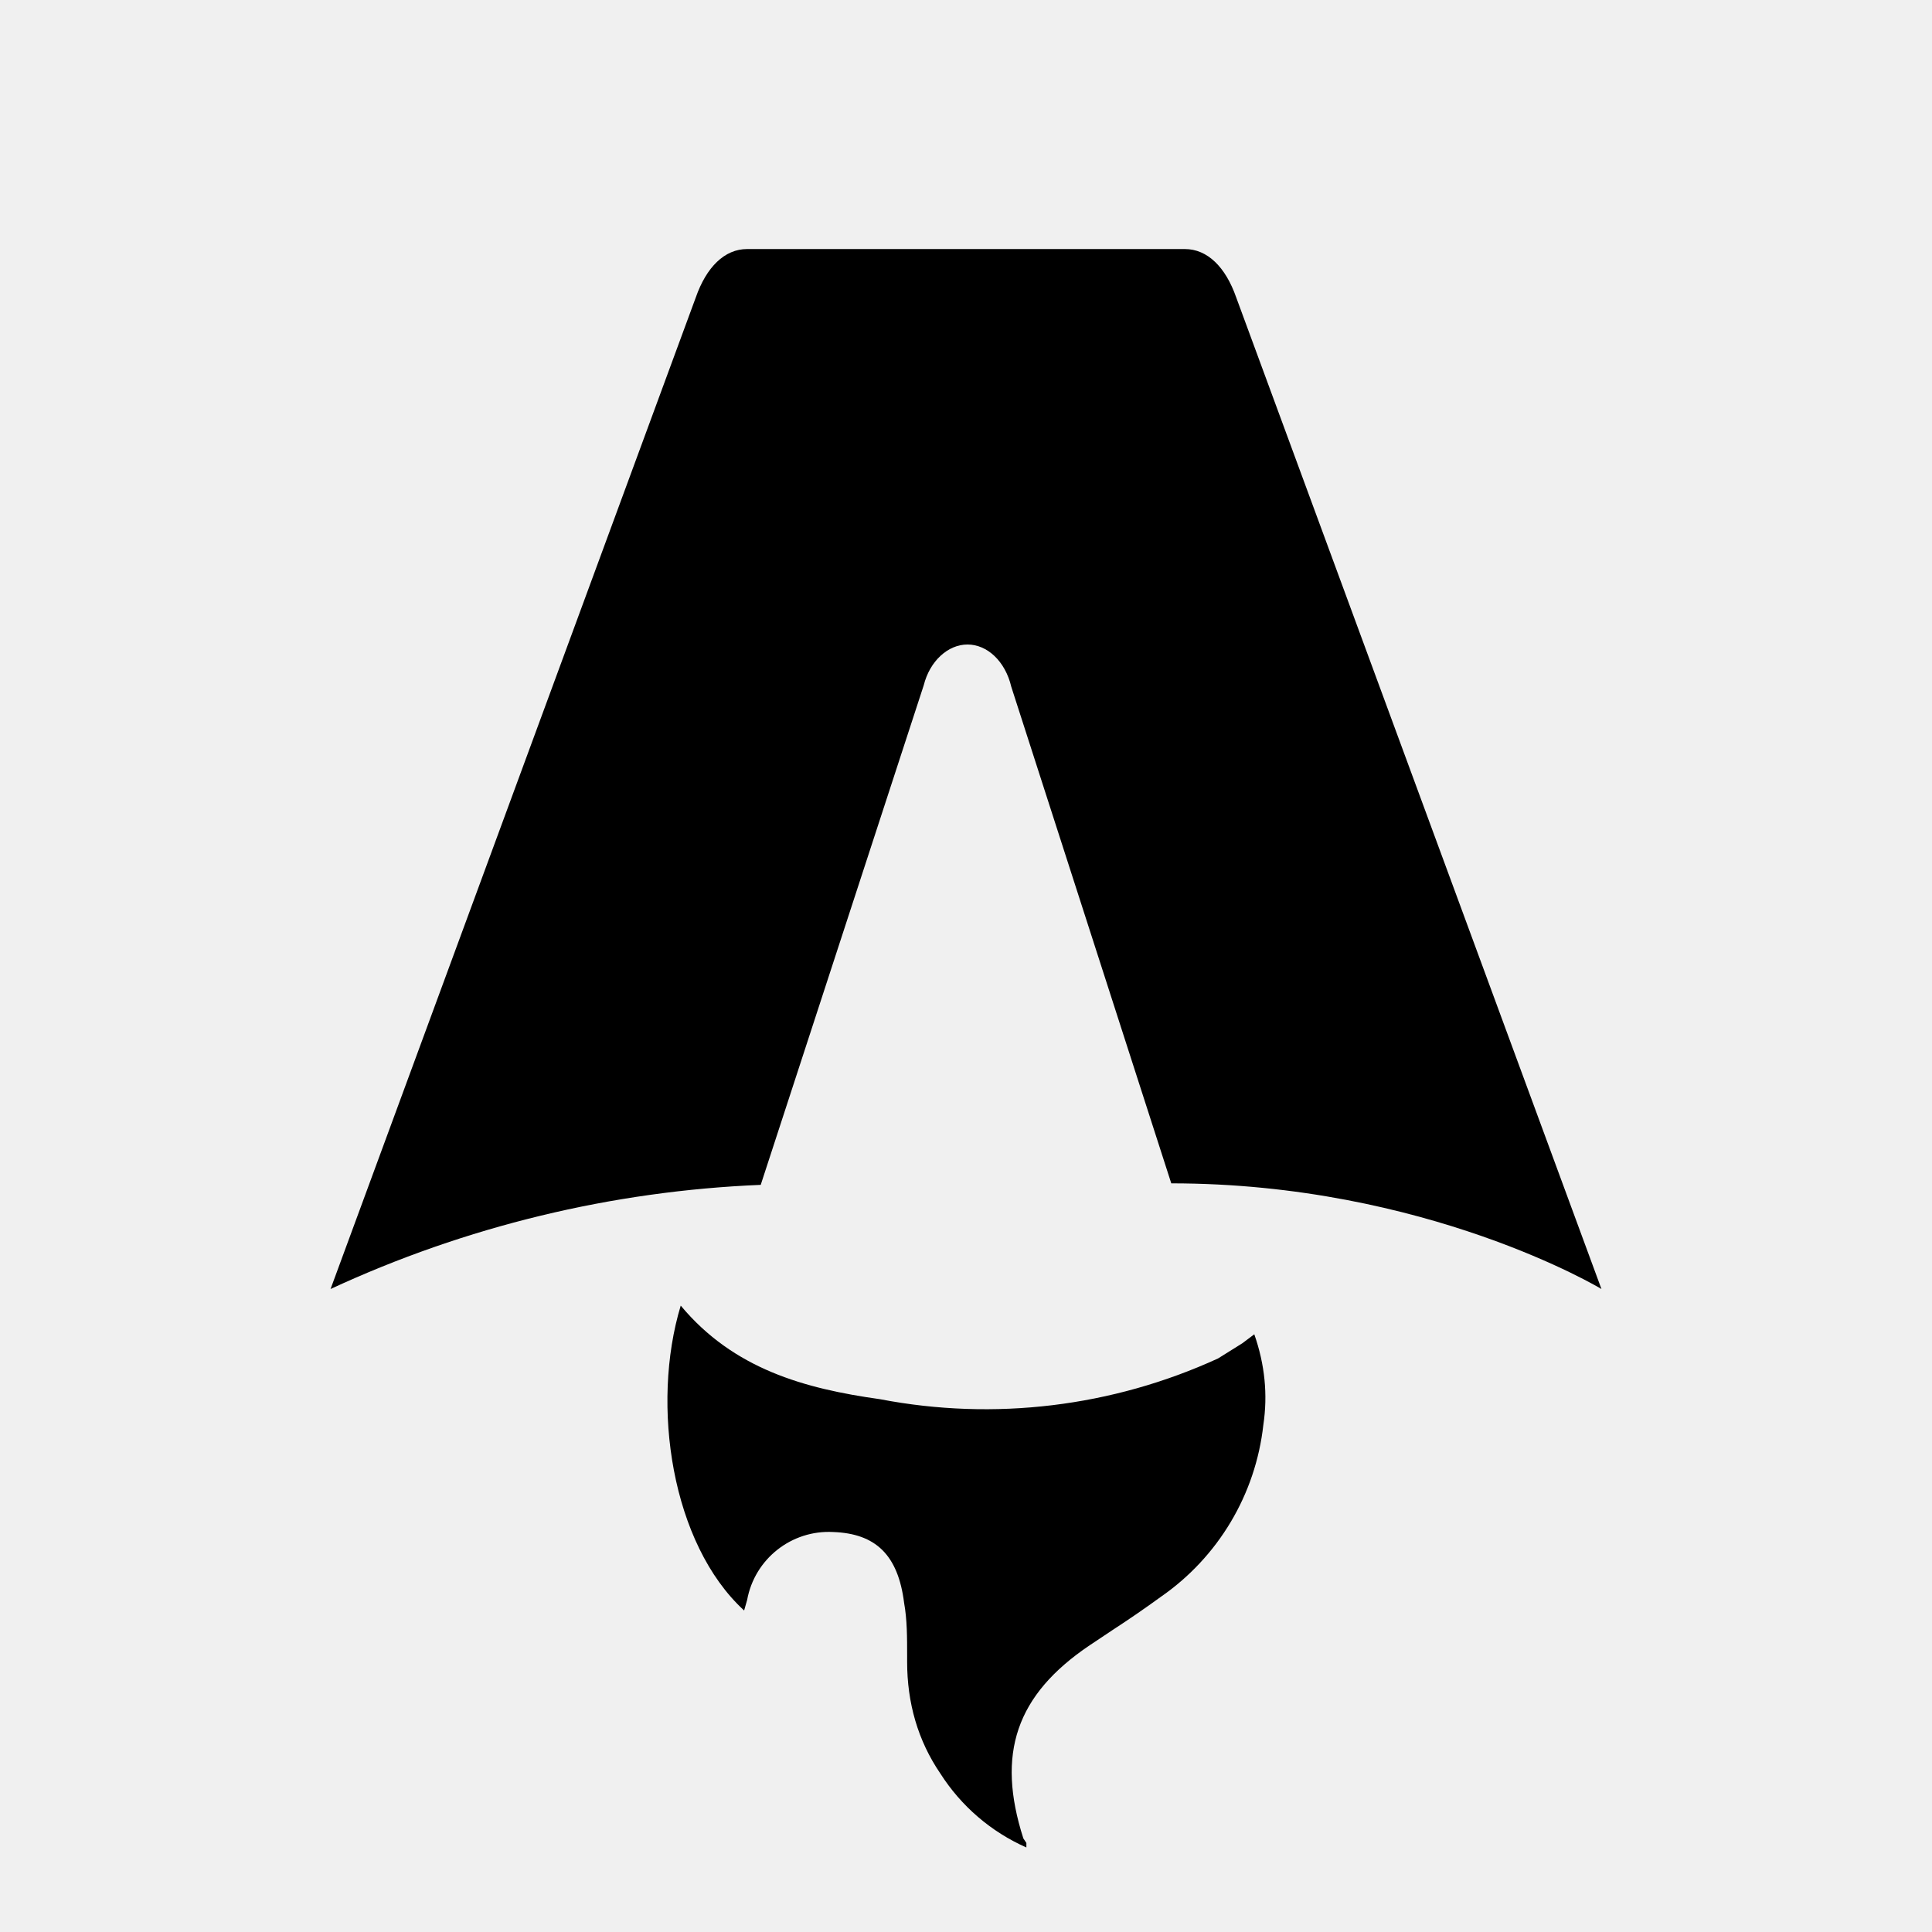
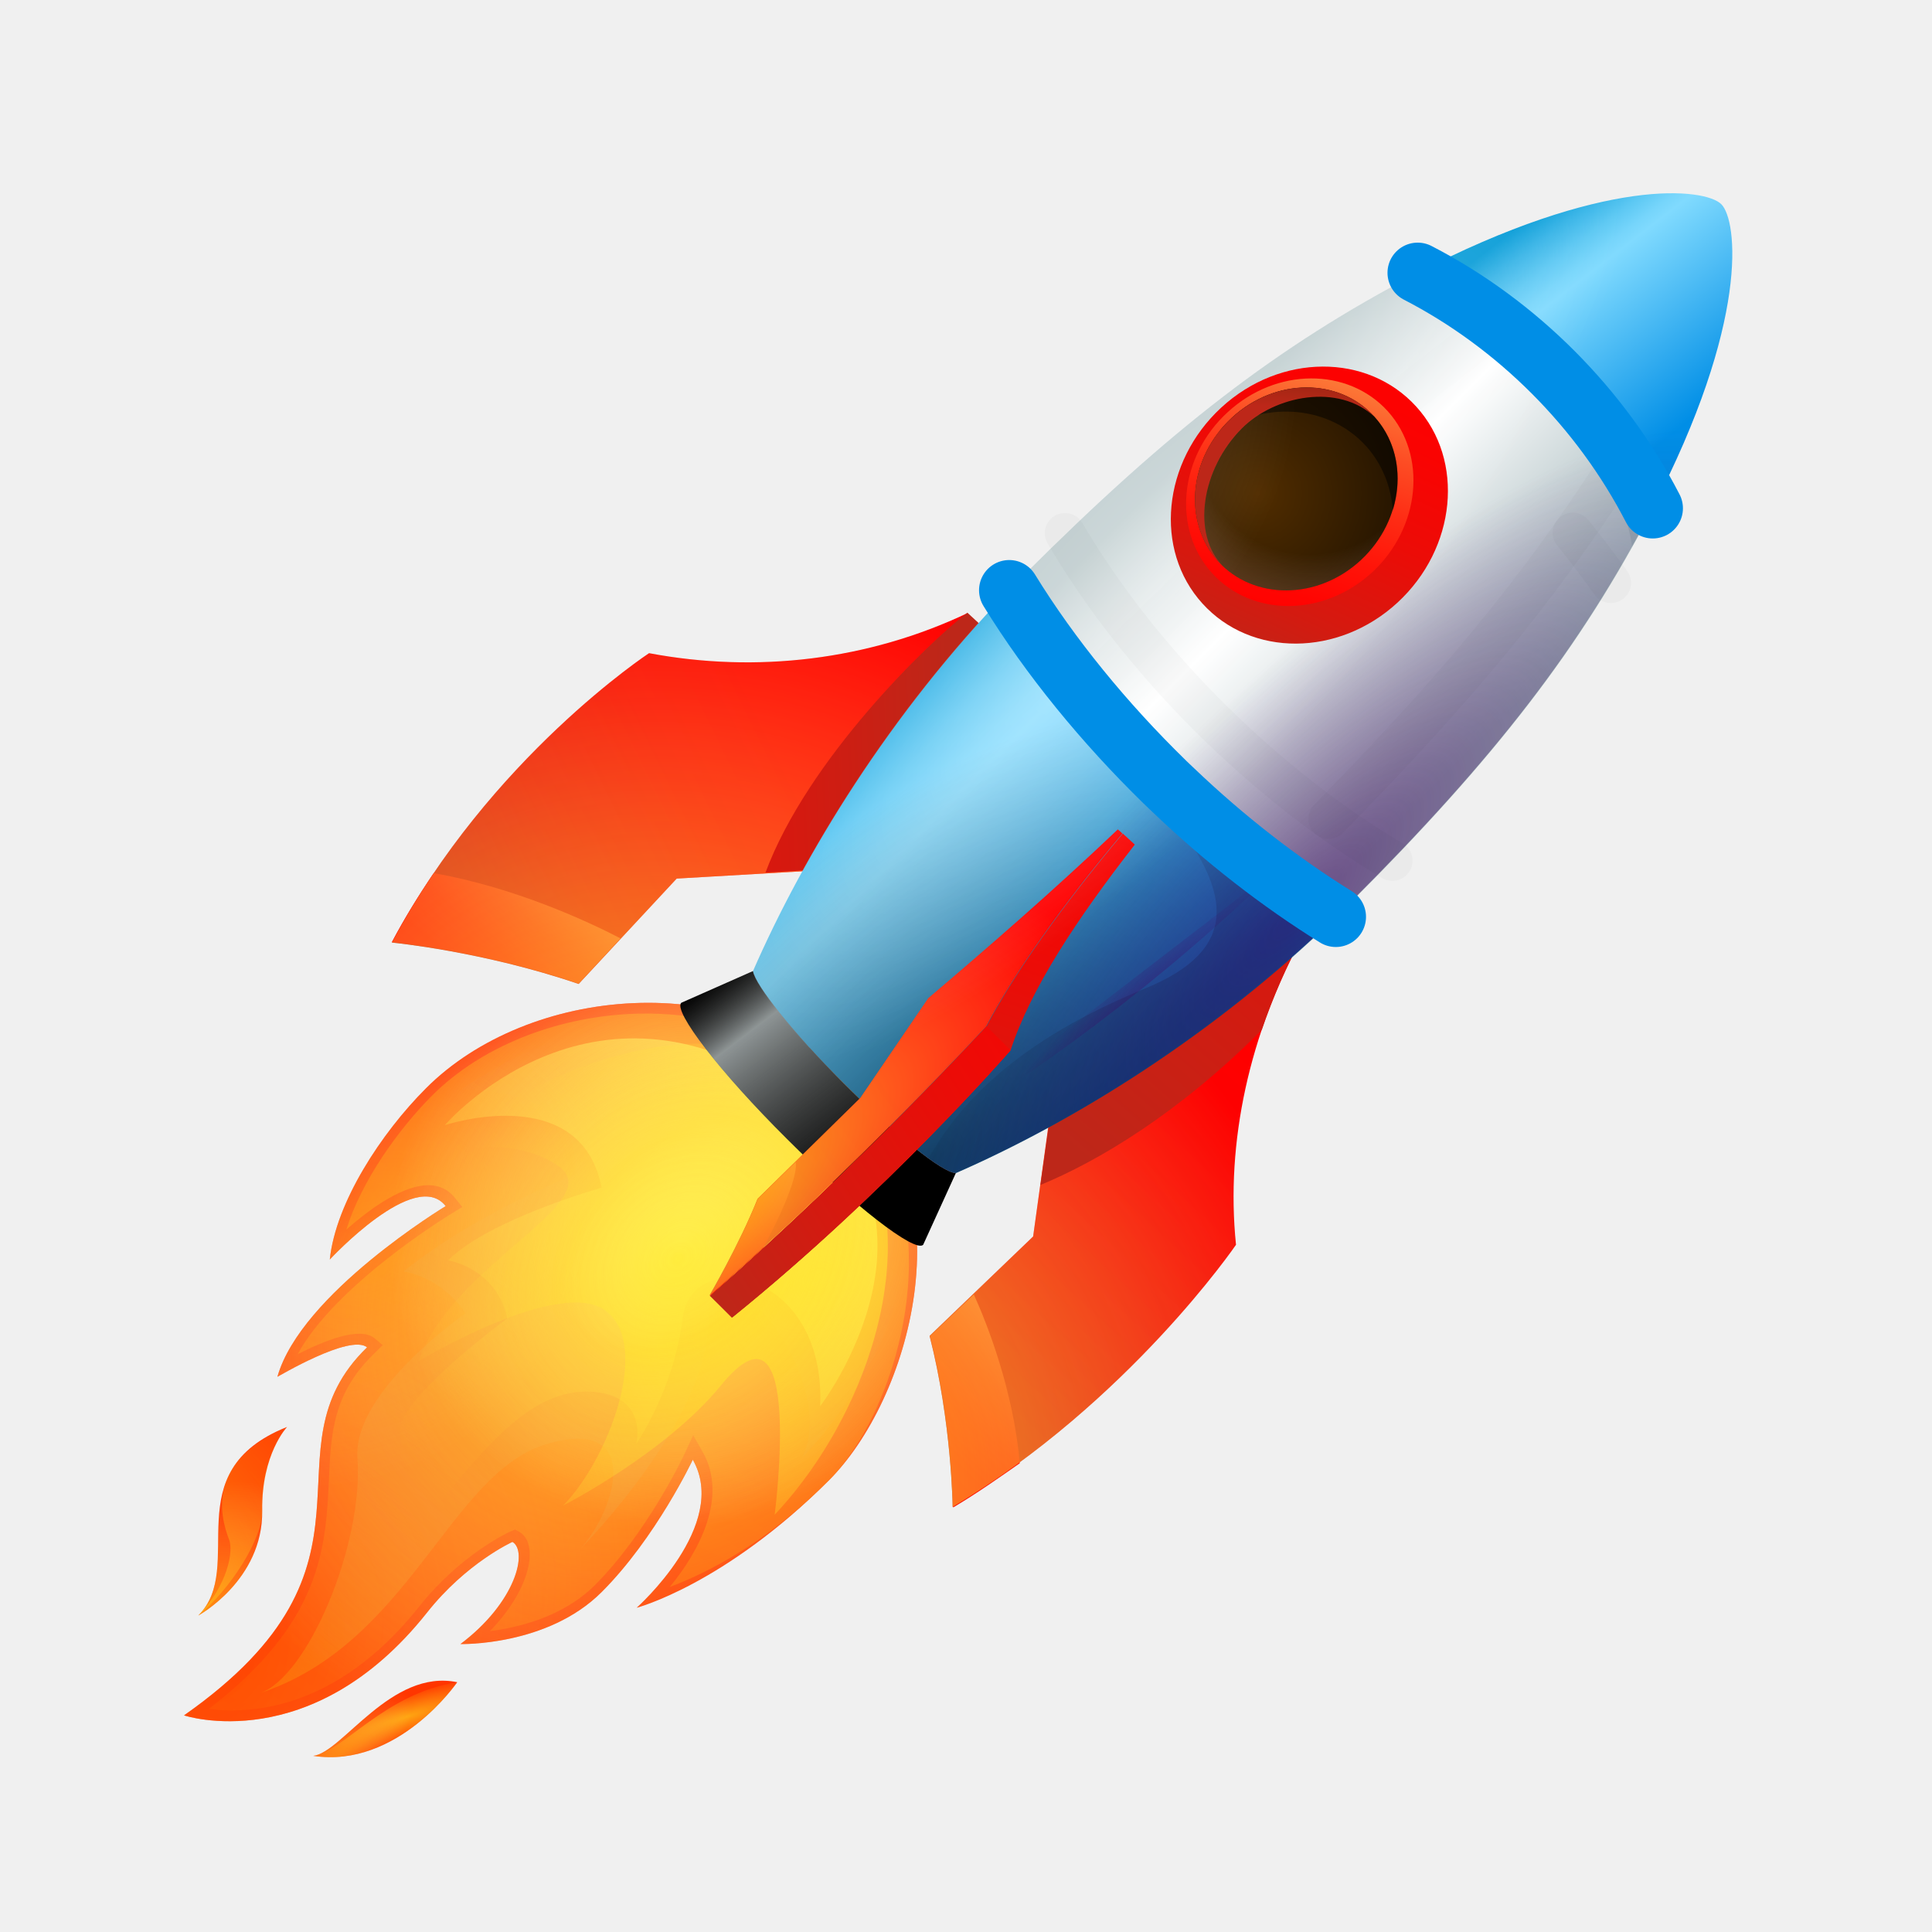
- <svg xmlns="http://www.w3.org/2000/svg" fill="none" viewBox="0 0 128 128">
-   <path d="M50.4 78.5a75.1 75.1 0 0 0-28.5 6.9l24.2-65.7c.7-2 1.9-3.2 3.4-3.2h29c1.5 0 2.7 1.2 3.4 3.2l24.2 65.7s-11.6-7-28.5-7L67 45.5c-.4-1.7-1.6-2.8-2.9-2.8-1.3 0-2.5 1.1-2.9 2.7L50.4 78.5Zm-1.1 28.2Zm-4.2-20.2c-2 6.6-.6 15.8 4.2 20.2a17.5 17.5 0 0 1 .2-.7 5.5 5.5 0 0 1 5.7-4.5c2.8.1 4.3 1.5 4.7 4.7.2 1.1.2 2.3.2 3.5v.4c0 2.7.7 5.2 2.2 7.4a13 13 0 0 0 5.7 4.9v-.3l-.2-.3c-1.8-5.6-.5-9.5 4.4-12.8l1.5-1a73 73 0 0 0 3.2-2.2 16 16 0 0 0 6.8-11.4c.3-2 .1-4-.6-6l-.8.6-1.6 1a37 37 0 0 1-22.4 2.7c-5-.7-9.7-2-13.2-6.2Z" />
-   <style>
-         path { fill: #000; }
-         @media (prefers-color-scheme: dark) {
-             path { fill: #FFF; }
-         }
-     </style>
+ <svg xmlns="http://www.w3.org/2000/svg" width="800px" height="800px" viewBox="0 0 24 24" fill="none">
+   <path d="M4.56 16.737C3.223 18.034 4.977 19.423 2.286 21.309C2.286 21.309 3.869 21.84 5.303 20.034C5.794 19.412 6.366 19.154 6.366 19.154C6.56 19.269 6.411 19.903 5.72 20.423C5.72 20.423 6.8 20.452 7.474 19.777C8.149 19.103 8.606 18.132 8.606 18.132C9.069 18.943 7.909 19.972 7.909 19.972C7.909 19.972 9 19.686 10.297 18.389C11.303 17.383 12.023 14.874 10.577 13.434C9.131 11.994 6.554 12.252 5.291 13.52C4.737 14.074 4.171 14.937 4.097 15.646C4.097 15.646 5.16 14.497 5.537 14.983C5.537 14.983 3.737 16.069 3.446 17.103C3.451 17.103 4.348 16.566 4.56 16.737Z" fill="url(#paint0_linear)" />
+   <path d="M3.566 17.726C2.166 18.286 3.069 19.463 2.463 20.069C2.463 20.069 3.269 19.629 3.257 18.766C3.246 18.063 3.566 17.726 3.566 17.726Z" fill="url(#paint1_linear)" />
+   <path d="M3.891 21.812C4.251 21.772 4.857 20.726 5.68 20.897C5.68 20.897 4.943 21.972 3.891 21.812Z" fill="url(#paint2_linear)" />
+   <path opacity="0.5" d="M8.32 19.714C8.76 19.549 9.509 19.183 10.297 18.389C11.183 17.503 11.92 14.989 10.469 13.543C9.051 12.126 6.566 12.412 5.371 13.606C4.943 14.034 4.486 14.68 4.303 15.274C4.56 15.046 4.943 14.76 5.263 14.726C5.429 14.709 5.56 14.766 5.651 14.88L5.743 14.994L5.583 15.092C5.566 15.103 4.171 15.954 3.697 16.823C4.023 16.657 4.469 16.474 4.651 16.623L4.754 16.709L4.634 16.829C4.137 17.314 4.109 17.812 4.086 18.389C4.046 19.217 4 20.149 2.594 21.229C3.074 21.292 4.166 21.263 5.2 19.966C5.714 19.314 6.309 19.04 6.331 19.029L6.4 19L6.451 19.029C6.549 19.086 6.594 19.212 6.577 19.377C6.554 19.606 6.406 19.932 6.086 20.263C6.44 20.217 6.994 20.086 7.389 19.692C8.034 19.046 8.48 18.109 8.486 18.097L8.611 17.829L8.731 18.04C9.04 18.589 8.697 19.257 8.32 19.714Z" fill="url(#paint3_linear)" />
+   <path d="M2.463 20.069C2.857 19.749 3.263 19.12 3.257 18.766C3.251 18.44 3.343 17.983 3.566 17.726C2.583 18.143 2.72 18.8 2.846 19.126C2.903 19.269 2.829 19.692 2.463 20.069Z" fill="url(#paint4_radial)" />
+   <path d="M3.223 21.035C5.086 20.423 5.583 18.309 6.777 17.943C7.977 17.578 7.674 18.72 7.211 19.24C7.211 19.24 8.794 17.652 8.8 16.412C8.811 15.172 10.474 17.109 9.96 18.115C9.96 18.115 12.503 15.572 10.469 13.543C8.434 11.515 5.731 13.537 5.731 13.537C5.731 13.537 7.274 13.475 7.137 14.595C7.137 14.595 5.949 15.046 5.011 15.795C5.011 15.795 5.469 15.846 5.783 16.315C5.783 16.315 4.383 17.28 4.44 18.109C4.52 19.177 3.823 20.84 3.223 21.035Z" fill="url(#paint5_linear)" />
+   <path d="M4.526 19.429C5.394 19.212 6.16 17.177 7.383 17.291C8.057 17.354 7.903 17.937 7.903 17.937C7.903 17.937 8.371 17.269 8.48 16.372C8.588 15.474 10.263 15.777 10.188 17.469C10.188 17.469 12.028 15.074 9.794 13.549C7.331 11.869 5.526 13.977 5.526 13.977C5.526 13.977 7.211 13.417 7.474 14.754C7.474 14.754 6.08 15.143 5.566 15.657C5.566 15.657 6.16 15.743 6.303 16.377C6.303 16.377 4.931 17.383 4.971 17.783C5.068 18.737 4.526 19.429 4.526 19.429Z" fill="url(#paint6_linear)" />
+   <path opacity="0.5" d="M4.56 16.737C3.223 18.034 4.977 19.423 2.286 21.309C2.286 21.309 3.869 21.84 5.303 20.034C5.794 19.412 6.366 19.154 6.366 19.154C6.56 19.269 6.411 19.903 5.72 20.423C5.72 20.423 6.8 20.452 7.474 19.777C8.149 19.103 8.606 18.132 8.606 18.132C9.069 18.943 7.909 19.972 7.909 19.972C7.909 19.972 9 19.686 10.297 18.389C11.303 17.383 12.023 14.874 10.577 13.434C9.131 11.994 6.554 12.252 5.291 13.52C4.737 14.074 4.171 14.937 4.097 15.646C4.097 15.646 5.16 14.497 5.537 14.983C5.537 14.983 3.737 16.069 3.446 17.103C3.451 17.103 4.348 16.566 4.56 16.737Z" fill="url(#paint7_radial)" />
+   <path opacity="0.5" d="M4.56 16.737C3.223 18.034 4.977 19.423 2.286 21.309C2.286 21.309 3.869 21.84 5.303 20.034C5.794 19.412 6.366 19.154 6.366 19.154C6.56 19.269 6.411 19.903 5.72 20.423C5.72 20.423 6.8 20.452 7.474 19.777C8.149 19.103 8.606 18.132 8.606 18.132C9.069 18.943 7.909 19.972 7.909 19.972C7.909 19.972 9 19.686 10.297 18.389C11.303 17.383 12.023 14.874 10.577 13.434C9.131 11.994 6.554 12.252 5.291 13.52C4.737 14.074 4.171 14.937 4.097 15.646C4.097 15.646 5.16 14.497 5.537 14.983C5.537 14.983 3.737 16.069 3.446 17.103C3.451 17.103 4.348 16.566 4.56 16.737Z" fill="url(#paint8_radial)" />
+   <path d="M9.623 18.817C10.926 17.429 11.663 14.949 10.303 13.589C8.943 12.229 6.44 13.372 5.331 14.395C5.331 14.395 6.217 14.023 6.914 14.469C7.611 14.915 5.617 15.686 5.2 16.909C5.2 16.909 6.977 15.84 7.537 16.292C8.097 16.743 7.531 18.166 6.994 18.703C6.994 18.703 8.269 18.052 8.954 17.212C10 15.926 9.623 18.817 9.623 18.817Z" fill="url(#paint9_radial)" />
+   <path opacity="0.5" d="M4.56 16.737C3.223 18.034 4.977 19.423 2.286 21.309C2.286 21.309 3.869 21.84 5.303 20.034C5.794 19.412 6.366 19.154 6.366 19.154C6.56 19.269 6.411 19.903 5.72 20.423C5.72 20.423 6.8 20.452 7.474 19.777C8.149 19.103 8.606 18.132 8.606 18.132C9.069 18.943 7.909 19.972 7.909 19.972C7.909 19.972 9 19.686 10.297 18.389C11.303 17.383 12.023 14.874 10.577 13.434C9.131 11.994 6.554 12.252 5.291 13.52C4.737 14.074 4.171 14.937 4.097 15.646C4.097 15.646 5.16 14.497 5.537 14.983C5.537 14.983 3.737 16.069 3.446 17.103C3.451 17.103 4.348 16.566 4.56 16.737Z" fill="url(#paint10_radial)" />
+   <path opacity="0.5" d="M3.566 17.726C2.166 18.286 3.069 19.463 2.463 20.069C2.463 20.069 3.269 19.629 3.257 18.766C3.246 18.063 3.566 17.726 3.566 17.726Z" fill="url(#paint11_radial)" />
+   <path d="M3.891 21.811C4.251 21.771 4.777 21.034 5.68 20.897C5.68 20.897 4.943 21.971 3.891 21.811Z" fill="url(#paint12_radial)" />
+   <path opacity="0.5" d="M3.891 21.812C4.251 21.772 4.857 20.726 5.68 20.897C5.68 20.897 4.943 21.972 3.891 21.812Z" fill="url(#paint13_radial)" />
+   <path opacity="0.5" d="M4.56 16.737C3.223 18.034 4.977 19.423 2.286 21.309C2.286 21.309 3.869 21.84 5.303 20.034C5.794 19.412 6.366 19.154 6.366 19.154C6.56 19.269 6.411 19.903 5.72 20.423C5.72 20.423 6.8 20.452 7.474 19.777C8.149 19.103 8.606 18.132 8.606 18.132C9.069 18.943 7.909 19.972 7.909 19.972C7.909 19.972 9 19.686 10.297 18.389C11.303 17.383 12.023 14.874 10.577 13.434C9.131 11.994 6.554 12.252 5.291 13.52C4.737 14.074 4.171 14.937 4.097 15.646C4.097 15.646 5.16 14.497 5.537 14.983C5.537 14.983 3.737 16.069 3.446 17.103C3.451 17.103 4.348 16.566 4.56 16.737Z" fill="url(#paint14_radial)" />
+   <path opacity="0.25" d="M4.56 16.737C3.223 18.034 4.977 19.423 2.286 21.309C2.286 21.309 3.869 21.84 5.303 20.034C5.794 19.412 6.366 19.154 6.366 19.154C6.56 19.269 6.411 19.903 5.72 20.423C5.72 20.423 6.8 20.452 7.474 19.777C8.149 19.103 8.606 18.132 8.606 18.132C9.069 18.943 7.909 19.972 7.909 19.972C7.909 19.972 9 19.686 10.297 18.389C11.303 17.383 12.023 14.874 10.577 13.434C9.131 11.994 6.554 12.252 5.291 13.52C4.737 14.074 4.171 14.937 4.097 15.646C4.097 15.646 5.16 14.497 5.537 14.983C5.537 14.983 3.737 16.069 3.446 17.103C3.451 17.103 4.348 16.566 4.56 16.737Z" fill="url(#paint15_radial)" />
+   <path opacity="0.75" d="M4.56 16.737C3.223 18.034 4.977 19.423 2.286 21.309C2.286 21.309 3.869 21.84 5.303 20.034C5.794 19.412 6.366 19.154 6.366 19.154C6.56 19.269 6.411 19.903 5.72 20.423C5.72 20.423 6.8 20.452 7.474 19.777C8.149 19.103 8.606 18.132 8.606 18.132C9.069 18.943 7.909 19.972 7.909 19.972C7.909 19.972 9 19.686 10.297 18.389C11.303 17.383 12.023 14.874 10.577 13.434C9.131 11.994 6.554 12.252 5.291 13.52C4.737 14.074 4.171 14.937 4.097 15.646C4.097 15.646 5.16 14.497 5.537 14.983C5.537 14.983 3.737 16.069 3.446 17.103C3.451 17.103 4.348 16.566 4.56 16.737Z" fill="url(#paint16_radial)" />
+   <path d="M15.354 15.463C15.223 14.189 15.52 12.835 16.194 11.612L16.405 11.223L13.108 13.377L12.834 15.36L11.548 16.595C11.823 17.669 11.834 18.72 11.834 18.72C14.023 17.412 15.354 15.463 15.354 15.463Z" fill="url(#paint17_linear)" />
+   <path d="M11.84 18.726C11.84 18.726 11.834 17.663 11.554 16.6L12.097 16.08C12.263 16.446 12.588 17.269 12.668 18.177C12.406 18.36 12.131 18.554 11.84 18.726Z" fill="url(#paint18_linear)" />
+   <path opacity="0.75" d="M15.354 15.463C15.223 14.189 15.52 12.835 16.194 11.612L16.405 11.223L13.108 13.377L12.834 15.36L11.548 16.595C11.823 17.669 11.834 18.72 11.834 18.72C14.023 17.412 15.354 15.463 15.354 15.463Z" fill="url(#paint19_radial)" />
+   <path d="M15.674 12.794C15.811 12.394 15.983 11.994 16.194 11.611L16.314 11.394C16.285 11.377 16.257 11.36 16.228 11.343L13.114 13.383L12.925 14.72C13.634 14.428 14.64 13.834 15.674 12.794Z" fill="url(#paint20_linear)" />
+   <path d="M12.097 7.829C12.063 7.749 12.046 7.691 12.017 7.617C10.788 8.2 9.4 8.366 8.063 8.114C8.063 8.114 6.086 9.411 4.868 11.709C4.868 11.709 6 11.817 7.188 12.223L8.406 10.914L10.371 10.8C10.811 9.811 11.343 8.754 12.097 7.829Z" fill="url(#paint21_linear)" />
+   <path d="M4.868 11.703C4.868 11.703 6 11.811 7.188 12.217L7.708 11.657C7.291 11.44 6.388 11.023 5.388 10.846C5.206 11.114 5.028 11.4 4.868 11.703Z" fill="url(#paint22_linear)" />
+   <path opacity="0.75" d="M12.097 7.829C12.063 7.749 12.046 7.691 12.017 7.617C10.788 8.2 9.4 8.366 8.063 8.114C8.063 8.114 6.086 9.411 4.868 11.709C4.868 11.709 6 11.817 7.188 12.223L8.406 10.914L10.371 10.8C10.811 9.811 11.343 8.754 12.097 7.829Z" fill="url(#paint23_radial)" />
+   <path d="M12.017 7.611C11.537 7.977 10.034 9.428 9.509 10.84L10.366 10.789C10.806 9.811 11.474 8.731 12.229 7.806L12.017 7.611Z" fill="url(#paint24_linear)" />
+   <path d="M12.537 7.332C13.046 8.16 13.72 8.983 14.469 9.715C14.503 9.749 14.543 9.783 14.577 9.818C15.211 10.423 15.897 10.96 16.594 11.389C16.657 11.326 16.72 11.269 16.783 11.206C18.583 9.406 19.628 8.052 20.526 6.332C19.886 5.092 18.834 4.04 17.594 3.4C15.874 4.298 14.526 5.338 12.72 7.143C12.657 7.206 12.594 7.269 12.537 7.332Z" fill="url(#paint25_linear)" />
+   <path d="M20.52 6.332C21.737 3.994 21.583 2.737 21.383 2.537C21.183 2.337 19.931 2.183 17.588 3.4C18.828 4.04 19.88 5.092 20.52 6.332Z" fill="url(#paint26_linear)" />
+   <path d="M10.474 13.451C11.12 14.097 11.714 14.572 11.874 14.572C13.326 13.937 15.057 12.874 16.594 11.389C15.903 10.96 15.211 10.423 14.577 9.817C14.543 9.783 14.503 9.749 14.469 9.714C13.72 8.983 13.046 8.16 12.537 7.332C11.051 8.869 9.989 10.611 9.354 12.063C9.377 12.24 9.84 12.823 10.474 13.451Z" fill="url(#paint27_linear)" />
+   <path opacity="0.75" d="M10.474 13.451C11.12 14.097 11.714 14.572 11.874 14.572C13.326 13.937 15.057 12.874 16.594 11.389C15.903 10.96 15.211 10.423 14.577 9.817C14.543 9.783 14.503 9.749 14.469 9.714C13.72 8.983 13.046 8.16 12.537 7.332C11.051 8.869 9.989 10.611 9.354 12.063C9.377 12.24 9.84 12.823 10.474 13.451Z" fill="url(#paint28_radial)" />
+   <path opacity="0.5" d="M14.577 9.817C14.543 9.783 14.503 9.749 14.469 9.714C13.72 8.983 13.046 8.16 12.537 7.332C12.497 7.372 12.463 7.412 12.428 7.452C13.469 9.417 16.646 11.291 14.223 12.28C12.634 12.931 11.92 13.703 11.537 14.389C11.697 14.509 11.823 14.572 11.88 14.572C13.331 13.937 15.063 12.874 16.6 11.389C15.897 10.96 15.211 10.423 14.577 9.817Z" fill="url(#paint29_radial)" />
+   <path d="M10.474 13.452C9.846 12.823 9.383 12.24 9.354 12.063L8.463 12.457C8.36 12.56 8.943 13.32 9.777 14.149C10.605 14.977 11.366 15.566 11.468 15.463L11.874 14.572C11.714 14.572 11.12 14.097 10.474 13.452Z" fill="url(#paint30_linear)" />
+   <path d="M10.474 13.452C9.846 12.823 9.383 12.24 9.354 12.063L8.463 12.457C8.36 12.56 8.943 13.32 9.777 14.149C10.605 14.977 11.366 15.566 11.468 15.463L11.874 14.572C11.714 14.572 11.12 14.097 10.474 13.452Z" fill="url(#paint31_linear)" />
+   <path d="M20.274 6.789C20.286 6.772 20.514 6.349 20.52 6.332C19.88 5.092 18.828 4.04 17.588 3.4C17.571 3.412 17.554 3.418 17.537 3.429C18.754 4.12 20.131 5.675 20.274 6.789Z" fill="url(#paint32_linear)" />
+   <path opacity="0.75" d="M21.383 2.537C21.183 2.337 19.931 2.183 17.589 3.4C15.869 4.297 14.52 5.337 12.714 7.143C12.652 7.206 12.594 7.269 12.531 7.332C11.046 8.869 9.983 10.612 9.349 12.063C9.377 12.24 9.84 12.823 10.469 13.452C11.114 14.097 11.709 14.572 11.869 14.572C13.32 13.937 15.052 12.874 16.589 11.389C16.651 11.326 16.714 11.269 16.777 11.206C18.577 9.406 19.623 8.052 20.52 6.332C21.743 3.994 21.589 2.737 21.383 2.537Z" fill="url(#paint33_radial)" />
+   <path d="M9.091 16.366C11.011 14.818 12.514 13.092 12.554 13.046L12.257 12.749C12.257 12.749 10.691 14.458 8.823 16.098L9.091 16.366Z" fill="url(#paint34_linear)" />
+   <path d="M12.251 12.749C12.6 12.086 13.188 11.252 13.943 10.355C13.926 10.338 13.908 10.32 13.886 10.303C13.068 11.08 12.257 11.783 11.531 12.4L10.686 13.64L9.411 14.892C9.188 15.452 8.811 16.098 8.811 16.098C10.686 14.457 12.251 12.749 12.251 12.749Z" fill="url(#paint35_linear)" />
+   <path d="M9.48 15.503C9.48 15.503 9.925 14.697 9.885 14.435L9.417 14.897C9.194 15.457 8.817 16.103 8.817 16.103C9.045 15.897 9.263 15.697 9.48 15.503Z" fill="url(#paint36_linear)" />
+   <path d="M12.554 13.046C12.806 12.281 13.371 11.424 14.097 10.492C14.046 10.446 14 10.401 13.948 10.355C13.194 11.252 12.606 12.086 12.257 12.749C12.257 12.749 10.691 14.458 8.823 16.098L9.097 16.366C11.034 14.801 12.554 13.046 12.554 13.046Z" fill="url(#paint37_linear)" />
+   <path d="M9.091 16.366C11.011 14.818 12.514 13.092 12.554 13.046L12.257 12.749C12.257 12.749 10.691 14.458 8.823 16.098L9.091 16.366Z" fill="url(#paint38_linear)" />
+   <path opacity="0.75" d="M12.251 12.749C12.6 12.086 13.188 11.252 13.943 10.355C13.926 10.338 13.908 10.32 13.886 10.303C13.068 11.08 12.257 11.783 11.531 12.4L10.686 13.64L9.411 14.892C9.188 15.452 8.811 16.098 8.811 16.098C10.686 14.457 12.251 12.749 12.251 12.749Z" fill="url(#paint39_radial)" />
+   <path opacity="0.75" d="M21.383 2.537C21.183 2.337 19.931 2.183 17.589 3.4C15.869 4.297 14.52 5.337 12.714 7.143C12.652 7.206 12.594 7.269 12.531 7.332C11.046 8.869 9.983 10.612 9.349 12.063C9.377 12.24 9.84 12.823 10.469 13.452C11.114 14.097 11.709 14.572 11.869 14.572C13.32 13.937 15.052 12.874 16.589 11.389C16.651 11.326 16.714 11.269 16.777 11.206C18.577 9.406 19.623 8.052 20.52 6.332C21.743 3.994 21.589 2.737 21.383 2.537Z" fill="url(#paint40_radial)" />
+   <g opacity="0.16">
+     <path opacity="0.16" d="M17.297 10.692C16.543 10.246 15.76 9.64 15.017 8.903C14.28 8.166 13.674 7.383 13.229 6.623" stroke="#000000" stroke-width="0.5" stroke-miterlimit="10" stroke-linecap="round" stroke-linejoin="round" />
+     <path opacity="0.16" d="M19.537 6.618C19.709 6.829 19.863 7.035 20.011 7.241" stroke="#000000" stroke-width="0.5" stroke-miterlimit="10" stroke-linecap="round" stroke-linejoin="round" />
+     <g opacity="0.16">
+       <path opacity="0.16" d="M18.611 4.035C18.537 4.086 18.463 4.143 18.388 4.2C16.891 5.32 15.623 6.446 13.823 8.246C13.76 8.309 13.697 8.372 13.64 8.435C13.583 8.498 13.52 8.555 13.463 8.618" stroke="#000000" stroke-width="0.5" stroke-miterlimit="10" stroke-linecap="round" stroke-linejoin="round" />
+     </g>
+     <path opacity="0.16" d="M16.503 10.172C18.085 8.56 19.097 7.338 20.051 5.863C20.091 5.806 20.125 5.749 20.16 5.692" stroke="#000000" stroke-width="0.5" stroke-miterlimit="10" stroke-linecap="round" stroke-linejoin="round" />
+   </g>
+   <path opacity="0.75" d="M11.469 14.166C12.783 13.4 14.411 12.223 15.937 10.731Z" fill="url(#paint41_radial)" />
+   <path d="M17.36 7.486C16.628 8.16 15.543 8.166 14.937 7.497C14.331 6.829 14.44 5.737 15.171 5.063C15.903 4.389 16.988 4.383 17.594 5.052C18.2 5.72 18.091 6.812 17.36 7.486Z" fill="url(#paint42_linear)" />
+   <path d="M17.046 7.109C16.445 7.663 15.554 7.669 15.057 7.12C14.56 6.571 14.646 5.674 15.251 5.12C15.851 4.566 16.743 4.56 17.24 5.109C17.731 5.657 17.645 6.554 17.046 7.109Z" fill="url(#paint43_linear)" />
+   <path d="M16.903 6.96C16.366 7.457 15.571 7.457 15.131 6.972C14.691 6.48 14.765 5.686 15.303 5.189C15.84 4.692 16.634 4.692 17.074 5.177C17.514 5.663 17.44 6.463 16.903 6.96Z" fill="url(#paint44_radial)" />
+   <path opacity="0.5" d="M16.903 6.96C16.366 7.457 15.571 7.457 15.131 6.972C14.691 6.48 14.765 5.686 15.303 5.189C15.84 4.692 16.634 4.692 17.074 5.177C17.514 5.663 17.44 6.463 16.903 6.96Z" fill="url(#paint45_radial)" />
+   <path opacity="0.5" d="M16.971 5.543C17.171 5.766 17.28 6.046 17.303 6.338C17.428 5.932 17.36 5.492 17.074 5.178C16.634 4.686 15.84 4.692 15.303 5.189C15.251 5.24 15.2 5.292 15.154 5.349C15.765 4.978 16.52 5.046 16.971 5.543Z" fill="#000000" />
+   <path d="M17.074 5.178C16.634 4.686 15.84 4.692 15.303 5.189C14.765 5.686 14.691 6.48 15.131 6.972C15.177 7.023 15.223 7.058 15.194 7.035C14.8 6.64 14.92 5.829 15.428 5.32C15.84 4.909 16.628 4.76 17.074 5.178Z" fill="url(#paint46_linear)" />
+   <path opacity="0.5" d="M17.074 5.177C16.628 4.754 15.834 4.909 15.428 5.314C14.943 5.8 14.811 6.566 15.143 6.977C15.194 7.006 15.217 7.057 15.188 7.034C15.171 7.017 15.154 7 15.143 6.977C15.137 6.977 15.131 6.972 15.126 6.972C15.566 7.463 16.36 7.457 16.897 6.96C17.44 6.463 17.52 5.669 17.074 5.177Z" fill="url(#paint47_radial)" />
+   <path d="M20.531 6.314C19.891 5.074 18.851 4.029 17.611 3.389" stroke="#008EE6" stroke-width="0.75" stroke-miterlimit="10" stroke-linecap="round" stroke-linejoin="round" />
+   <path d="M16.594 11.389C15.903 10.96 15.211 10.423 14.577 9.817C14.543 9.783 14.503 9.749 14.469 9.714C13.72 8.983 13.046 8.16 12.537 7.332" stroke="#008EE6" stroke-width="0.75" stroke-miterlimit="10" stroke-linecap="round" stroke-linejoin="round" />
+   <defs>
+     <linearGradient id="paint0_linear" x1="10.259" y1="12.687" x2="1.16" y2="24.7" gradientUnits="userSpaceOnUse">
+       <stop stop-color="#FF0000" />
+       <stop offset="0.232" stop-color="#FF1500" />
+       <stop offset="0.737" stop-color="#FF3D00" />
+       <stop offset="0.999" stop-color="#FF4C00" />
+     </linearGradient>
+     <linearGradient id="paint1_linear" x1="8.511" y1="11.557" x2="-0.478" y2="23.425" gradientUnits="userSpaceOnUse">
+       <stop stop-color="#FF0000" />
+       <stop offset="0.232" stop-color="#FF1500" />
+       <stop offset="0.737" stop-color="#FF3D00" />
+       <stop offset="0.999" stop-color="#FF4C00" />
+     </linearGradient>
+     <linearGradient id="paint2_linear" x1="11.078" y1="13.05" x2="1.857" y2="25.224" gradientUnits="userSpaceOnUse">
+       <stop stop-color="#FF0000" />
+       <stop offset="0.232" stop-color="#FF1500" />
+       <stop offset="0.737" stop-color="#FF3D00" />
+       <stop offset="0.999" stop-color="#FF4C00" />
+     </linearGradient>
+     <linearGradient id="paint3_linear" x1="8.456" y1="14.57" x2="2.596" y2="26.745" gradientUnits="userSpaceOnUse">
+       <stop stop-color="#FF8000" />
+       <stop offset="0.639" stop-color="#FF5B00" />
+       <stop offset="0.999" stop-color="#FF4C00" />
+     </linearGradient>
+     <radialGradient id="paint4_radial" cx="0" cy="0" r="1" gradientUnits="userSpaceOnUse" gradientTransform="translate(0.0871973 20.9423) rotate(-135) scale(4.72606 6.00135)">
+       <stop offset="0.001" stop-color="#FFED1C" stop-opacity="0.6" />
+       <stop offset="0.948" stop-color="#FFED1C" stop-opacity="0.026" />
+       <stop offset="0.991" stop-color="#FFED1C" stop-opacity="0" />
+     </radialGradient>
+     <linearGradient id="paint5_linear" x1="3.704" y1="21.823" x2="8.992" y2="14.24" gradientUnits="userSpaceOnUse">
+       <stop stop-color="#FF8000" />
+       <stop offset="0.023" stop-color="#FE7F02" stop-opacity="0.977" />
+       <stop offset="0.666" stop-color="#ED582A" stop-opacity="0.334" />
+       <stop offset="1" stop-color="#E74939" stop-opacity="0" />
+     </linearGradient>
+     <linearGradient id="paint6_linear" x1="9.779" y1="13.98" x2="4.997" y2="18.264" gradientUnits="userSpaceOnUse">
+       <stop stop-color="#FFBC47" />
+       <stop offset="0.187" stop-color="#FFB137" stop-opacity="0.813" />
+       <stop offset="0.722" stop-color="#FF940F" stop-opacity="0.278" />
+       <stop offset="1" stop-color="#FF8900" stop-opacity="0" />
+     </linearGradient>
+     <radialGradient id="paint7_radial" cx="0" cy="0" r="1" gradientUnits="userSpaceOnUse" gradientTransform="translate(8.56496 15.249) rotate(-135) scale(3.65587 3.7683)">
+       <stop offset="0.001" stop-color="#FFBC47" />
+       <stop offset="0.294" stop-color="#FFBF4B" stop-opacity="0.707" />
+       <stop offset="0.562" stop-color="#FEC656" stop-opacity="0.438" />
+       <stop offset="0.82" stop-color="#FCD368" stop-opacity="0.18" />
+       <stop offset="1" stop-color="#FBE07A" stop-opacity="0" />
+     </radialGradient>
+     <radialGradient id="paint8_radial" cx="0" cy="0" r="1" gradientUnits="userSpaceOnUse" gradientTransform="translate(8.43003 15.384) rotate(-135) scale(3.54322 3.65218)">
+       <stop offset="0.001" stop-color="white" />
+       <stop offset="1" stop-color="white" stop-opacity="0" />
+     </radialGradient>
+     <radialGradient id="paint9_radial" cx="0" cy="0" r="1" gradientUnits="userSpaceOnUse" gradientTransform="translate(10.1423 15.869) rotate(-135) scale(4.35259 6.43605)">
+       <stop offset="0.001" stop-color="#FFED1C" stop-opacity="0.6" />
+       <stop offset="0.948" stop-color="#FFED1C" stop-opacity="0.026" />
+       <stop offset="0.991" stop-color="#FFED1C" stop-opacity="0" />
+     </radialGradient>
+     <radialGradient id="paint10_radial" cx="0" cy="0" r="1" gradientUnits="userSpaceOnUse" gradientTransform="translate(8.48378 15.3551) rotate(-42.7273) scale(1.74655 1.11729)">
+       <stop offset="0.001" stop-color="white" />
+       <stop offset="1" stop-color="white" stop-opacity="0" />
+     </radialGradient>
+     <radialGradient id="paint11_radial" cx="0" cy="0" r="1" gradientUnits="userSpaceOnUse" gradientTransform="translate(2.54239 20.1962) rotate(-135) scale(1.56145 1.98279)">
+       <stop offset="0.001" stop-color="#FFED1C" />
+       <stop offset="0.2" stop-color="#FFEE2B" stop-opacity="0.801" />
+       <stop offset="0.584" stop-color="#FFF254" stop-opacity="0.417" />
+       <stop offset="1" stop-color="#FFF686" stop-opacity="0" />
+     </radialGradient>
+     <radialGradient id="paint12_radial" cx="0" cy="0" r="1" gradientUnits="userSpaceOnUse" gradientTransform="translate(5.06149 21.3239) rotate(162.598) scale(1.51008 0.305545)">
+       <stop offset="0.001" stop-color="#FFED1C" stop-opacity="0.6" />
+       <stop offset="0.948" stop-color="#FFED1C" stop-opacity="0.026" />
+       <stop offset="0.991" stop-color="#FFED1C" stop-opacity="0" />
+     </radialGradient>
+     <radialGradient id="paint13_radial" cx="0" cy="0" r="1" gradientUnits="userSpaceOnUse" gradientTransform="translate(3.99226 22.0321) rotate(-41.019) scale(1.4413 0.457928)">
+       <stop offset="0.001" stop-color="#FFED1C" />
+       <stop offset="0.2" stop-color="#FFEE2B" stop-opacity="0.801" />
+       <stop offset="0.584" stop-color="#FFF254" stop-opacity="0.417" />
+       <stop offset="1" stop-color="#FFF686" stop-opacity="0" />
+     </radialGradient>
+     <radialGradient id="paint14_radial" cx="0" cy="0" r="1" gradientUnits="userSpaceOnUse" gradientTransform="translate(2.60771 20.6213) rotate(-135) scale(4.87219 6.1869)">
+       <stop offset="0.001" stop-color="#FF4C00" />
+       <stop offset="0.135" stop-color="#FF5B0C" stop-opacity="0.866" />
+       <stop offset="0.394" stop-color="#FF842C" stop-opacity="0.607" />
+       <stop offset="0.749" stop-color="#FFC45F" stop-opacity="0.251" />
+       <stop offset="1" stop-color="#FFF686" stop-opacity="0" />
+     </radialGradient>
+     <radialGradient id="paint15_radial" cx="0" cy="0" r="1" gradientUnits="userSpaceOnUse" gradientTransform="translate(4.58504 15.5101) rotate(-135) scale(2.58608 3.28391)">
+       <stop offset="0.001" stop-color="#FFED1C" />
+       <stop offset="0.2" stop-color="#FFEE2B" stop-opacity="0.801" />
+       <stop offset="0.584" stop-color="#FFF254" stop-opacity="0.417" />
+       <stop offset="1" stop-color="#FFF686" stop-opacity="0" />
+     </radialGradient>
+     <radialGradient id="paint16_radial" cx="0" cy="0" r="1" gradientUnits="userSpaceOnUse" gradientTransform="translate(8.4275 15.6293) rotate(-135) scale(5.40781 6.86706)">
+       <stop offset="0.001" stop-color="#FFED1C" />
+       <stop offset="0.2" stop-color="#FFEE2B" stop-opacity="0.801" />
+       <stop offset="0.584" stop-color="#FFF254" stop-opacity="0.417" />
+       <stop offset="1" stop-color="#FFF686" stop-opacity="0" />
+     </radialGradient>
+     <linearGradient id="paint17_linear" x1="9.804" y1="19.264" x2="15.664" y2="12.944" gradientUnits="userSpaceOnUse">
+       <stop stop-color="#BD2719" />
+       <stop offset="0.215" stop-color="#D41A10" />
+       <stop offset="0.505" stop-color="#EC0C07" />
+       <stop offset="0.774" stop-color="#FA0302" />
+       <stop offset="1" stop-color="#FF0000" />
+     </linearGradient>
+     <linearGradient id="paint18_linear" x1="13.211" y1="16.303" x2="11.372" y2="18.109" gradientUnits="userSpaceOnUse">
+       <stop stop-color="#FC8D41" />
+       <stop offset="0.09" stop-color="#FC7837" />
+       <stop offset="0.294" stop-color="#FD4D24" />
+       <stop offset="0.492" stop-color="#FE2C14" />
+       <stop offset="0.68" stop-color="#FF1409" />
+       <stop offset="0.854" stop-color="#FF0502" />
+       <stop offset="1" stop-color="#FF0000" />
+     </linearGradient>
+     <radialGradient id="paint19_radial" cx="0" cy="0" r="1" gradientUnits="userSpaceOnUse" gradientTransform="translate(8.95846 18.4661) rotate(45) scale(7.92842)">
+       <stop offset="0.001" stop-color="#FFED1C" />
+       <stop offset="0.2" stop-color="#FFEE2B" stop-opacity="0.801" />
+       <stop offset="0.584" stop-color="#FFF254" stop-opacity="0.417" />
+       <stop offset="1" stop-color="#FFF686" stop-opacity="0" />
+     </radialGradient>
+     <linearGradient id="paint20_linear" x1="13.348" y1="14.3" x2="22.431" y2="3.772" gradientUnits="userSpaceOnUse">
+       <stop stop-color="#BD2719" />
+       <stop offset="0.215" stop-color="#D41A10" />
+       <stop offset="0.505" stop-color="#EC0C07" />
+       <stop offset="0.774" stop-color="#FA0302" />
+       <stop offset="1" stop-color="#FF0000" />
+     </linearGradient>
+     <linearGradient id="paint21_linear" x1="4.166" y1="11.928" x2="9.7" y2="9.212" gradientUnits="userSpaceOnUse">
+       <stop stop-color="#BD2719" />
+       <stop offset="0.215" stop-color="#D41A10" />
+       <stop offset="0.505" stop-color="#EC0C07" />
+       <stop offset="0.774" stop-color="#FA0302" />
+       <stop offset="1" stop-color="#FF0000" />
+     </linearGradient>
+     <linearGradient id="paint22_linear" x1="7.325" y1="10.324" x2="5.585" y2="12.393" gradientUnits="userSpaceOnUse">
+       <stop stop-color="#FC8D41" />
+       <stop offset="0.09" stop-color="#FC7837" />
+       <stop offset="0.294" stop-color="#FD4D24" />
+       <stop offset="0.492" stop-color="#FE2C14" />
+       <stop offset="0.68" stop-color="#FF1409" />
+       <stop offset="0.854" stop-color="#FF0502" />
+       <stop offset="1" stop-color="#FF0000" />
+     </linearGradient>
+     <radialGradient id="paint23_radial" cx="0" cy="0" r="1" gradientUnits="userSpaceOnUse" gradientTransform="translate(8.17058 15.3141) rotate(45) scale(8.5278)">
+       <stop offset="0.001" stop-color="#FFED1C" />
+       <stop offset="0.2" stop-color="#FFEE2B" stop-opacity="0.801" />
+       <stop offset="0.584" stop-color="#FFF254" stop-opacity="0.417" />
+       <stop offset="1" stop-color="#FFF686" stop-opacity="0" />
+     </radialGradient>
+     <linearGradient id="paint24_linear" x1="11.819" y1="9.177" x2="2.893" y2="9.595" gradientUnits="userSpaceOnUse">
+       <stop stop-color="#BD2719" />
+       <stop offset="0.215" stop-color="#D41A10" />
+       <stop offset="0.505" stop-color="#EC0C07" />
+       <stop offset="0.774" stop-color="#FA0302" />
+       <stop offset="1" stop-color="#FF0000" />
+     </linearGradient>
+     <linearGradient id="paint25_linear" x1="15.048" y1="5.351" x2="18.64" y2="8.943" gradientUnits="userSpaceOnUse">
+       <stop stop-color="#BBCACC" />
+       <stop offset="0.372" stop-color="white" />
+       <stop offset="1" stop-color="#99AFB3" />
+     </linearGradient>
+     <linearGradient id="paint26_linear" x1="21.137" y1="5.108" x2="19.181" y2="2.57" gradientUnits="userSpaceOnUse">
+       <stop stop-color="#008EE6" />
+       <stop offset="0.688" stop-color="#80DAFE" />
+       <stop offset="0.733" stop-color="#76D5FB" />
+       <stop offset="0.807" stop-color="#5CC8F3" />
+       <stop offset="0.903" stop-color="#32B2E6" />
+       <stop offset="1" stop-color="#0099D6" />
+     </linearGradient>
+     <linearGradient id="paint27_linear" x1="14.257" y1="13.128" x2="10.175" y2="9.068" gradientUnits="userSpaceOnUse">
+       <stop stop-color="#008EE6" />
+       <stop offset="0.688" stop-color="#80DAFE" />
+       <stop offset="0.733" stop-color="#76D5FB" />
+       <stop offset="0.807" stop-color="#5CC8F3" />
+       <stop offset="0.903" stop-color="#32B2E6" />
+       <stop offset="1" stop-color="#0099D6" />
+     </linearGradient>
+     <radialGradient id="paint28_radial" cx="0" cy="0" r="1" gradientUnits="userSpaceOnUse" gradientTransform="translate(11.4855 14.4744) rotate(45) scale(3.88398 7.10881)">
+       <stop stop-opacity="0.75" />
+       <stop offset="1" stop-opacity="0" />
+     </radialGradient>
+     <radialGradient id="paint29_radial" cx="0" cy="0" r="1" gradientUnits="userSpaceOnUse" gradientTransform="translate(16.0118 13.5594) rotate(45) scale(3.88398 7.10881)">
+       <stop stop-opacity="0.75" />
+       <stop offset="1" stop-opacity="0" />
+     </radialGradient>
+     <linearGradient id="paint30_linear" x1="8.971" y1="12.028" x2="11.531" y2="15.39" gradientUnits="userSpaceOnUse">
+       <stop />
+       <stop offset="0.196" stop-color="#4D4D4C" />
+       <stop offset="0.765" />
+     </linearGradient>
+     <linearGradient id="paint31_linear" x1="8.971" y1="12.028" x2="11.531" y2="15.39" gradientUnits="userSpaceOnUse">
+       <stop stop-opacity="0" />
+       <stop offset="0.198" stop-color="#CFDCDE" stop-opacity="0.5" />
+       <stop offset="0.765" stop-opacity="0" />
+     </linearGradient>
+     <linearGradient id="paint32_linear" x1="14.333" y1="4.045" x2="20.205" y2="5.386" gradientUnits="userSpaceOnUse">
+       <stop stop-color="#BBCACC" />
+       <stop offset="0.372" stop-color="white" />
+       <stop offset="1" stop-color="#99AFB3" />
+     </linearGradient>
+     <radialGradient id="paint33_radial" cx="0" cy="0" r="1" gradientUnits="userSpaceOnUse" gradientTransform="translate(16.076 11.4008) rotate(44.2342) scale(2.50596 8.11509)">
+       <stop stop-color="#440063" stop-opacity="0.75" />
+       <stop offset="1" stop-color="#420061" stop-opacity="0" />
+     </radialGradient>
+     <linearGradient id="paint34_linear" x1="8.661" y1="15.857" x2="15.408" y2="11.506" gradientUnits="userSpaceOnUse">
+       <stop stop-color="#BD2719" />
+       <stop offset="0.215" stop-color="#D41A10" />
+       <stop offset="0.505" stop-color="#EC0C07" />
+       <stop offset="0.774" stop-color="#FA0302" />
+       <stop offset="1" stop-color="#FF0000" />
+     </linearGradient>
+     <linearGradient id="paint35_linear" x1="7.565" y1="16.086" x2="11.044" y2="13.437" gradientUnits="userSpaceOnUse">
+       <stop stop-color="#BD2719" />
+       <stop offset="0.215" stop-color="#D41A10" />
+       <stop offset="0.505" stop-color="#EC0C07" />
+       <stop offset="0.774" stop-color="#FA0302" />
+       <stop offset="1" stop-color="#FF0000" />
+     </linearGradient>
+     <linearGradient id="paint36_linear" x1="10.875" y1="13.855" x2="8.883" y2="15.716" gradientUnits="userSpaceOnUse">
+       <stop stop-color="#FC8D41" />
+       <stop offset="0.09" stop-color="#FC7837" />
+       <stop offset="0.294" stop-color="#FD4D24" />
+       <stop offset="0.492" stop-color="#FE2C14" />
+       <stop offset="0.68" stop-color="#FF1409" />
+       <stop offset="0.854" stop-color="#FF0502" />
+       <stop offset="1" stop-color="#FF0000" />
+     </linearGradient>
+     <linearGradient id="paint37_linear" x1="10.809" y1="15.145" x2="13.17" y2="8.39" gradientUnits="userSpaceOnUse">
+       <stop stop-color="#BD2719" />
+       <stop offset="0.215" stop-color="#D41A10" />
+       <stop offset="0.505" stop-color="#EC0C07" />
+       <stop offset="0.774" stop-color="#FA0302" />
+       <stop offset="1" stop-color="#FF0000" />
+     </linearGradient>
+     <linearGradient id="paint38_linear" x1="8.661" y1="15.857" x2="15.408" y2="11.506" gradientUnits="userSpaceOnUse">
+       <stop stop-color="#BD2719" />
+       <stop offset="0.215" stop-color="#D41A10" />
+       <stop offset="0.505" stop-color="#EC0C07" />
+       <stop offset="0.774" stop-color="#FA0302" />
+       <stop offset="1" stop-color="#FF0000" />
+     </linearGradient>
+     <radialGradient id="paint39_radial" cx="0" cy="0" r="1" gradientUnits="userSpaceOnUse" gradientTransform="translate(8.60239 15.2652) rotate(-39.0499) scale(5.97524 2.00375)">
+       <stop offset="0.001" stop-color="#FFED1C" />
+       <stop offset="0.2" stop-color="#FFEE2B" stop-opacity="0.801" />
+       <stop offset="0.584" stop-color="#FFF254" stop-opacity="0.417" />
+       <stop offset="1" stop-color="#FFF686" stop-opacity="0" />
+     </radialGradient>
+     <radialGradient id="paint40_radial" cx="0" cy="0" r="1" gradientUnits="userSpaceOnUse" gradientTransform="translate(14.3426 7.31489) rotate(44.2342) scale(2.50596 8.11509)">
+       <stop stop-color="white" stop-opacity="0.5" />
+       <stop offset="1" stop-color="white" stop-opacity="0" />
+     </radialGradient>
+     <radialGradient id="paint41_radial" cx="0" cy="0" r="1" gradientUnits="userSpaceOnUse" gradientTransform="translate(13.7872 13.0483) rotate(43.8644) scale(0.608449 2.92153)">
+       <stop stop-color="#440063" stop-opacity="0.75" />
+       <stop offset="1" stop-color="#420061" stop-opacity="0" />
+     </radialGradient>
+     <linearGradient id="paint42_linear" x1="15.319" y1="8.311" x2="17.203" y2="4.254" gradientUnits="userSpaceOnUse">
+       <stop stop-color="#BD2719" />
+       <stop offset="0.215" stop-color="#D41A10" />
+       <stop offset="0.505" stop-color="#EC0C07" />
+       <stop offset="0.774" stop-color="#FA0302" />
+       <stop offset="1" stop-color="#FF0000" />
+     </linearGradient>
+     <linearGradient id="paint43_linear" x1="16.662" y1="4.403" x2="15.636" y2="7.809" gradientUnits="userSpaceOnUse">
+       <stop stop-color="#FC8D41" />
+       <stop offset="0.09" stop-color="#FC7837" />
+       <stop offset="0.294" stop-color="#FD4D24" />
+       <stop offset="0.492" stop-color="#FE2C14" />
+       <stop offset="0.68" stop-color="#FF1409" />
+       <stop offset="0.854" stop-color="#FF0502" />
+       <stop offset="1" stop-color="#FF0000" />
+     </linearGradient>
+     <radialGradient id="paint44_radial" cx="0" cy="0" r="1" gradientUnits="userSpaceOnUse" gradientTransform="translate(15.6207 6.12733) rotate(44.996) scale(3.31364 3.31341)">
+       <stop stop-color="#512D00" />
+       <stop offset="1" />
+     </radialGradient>
+     <radialGradient id="paint45_radial" cx="0" cy="0" r="1" gradientUnits="userSpaceOnUse" gradientTransform="translate(16.2658 5.47137) scale(2.90715)">
+       <stop offset="0.487" stop-color="#F5CBC0" stop-opacity="0" />
+       <stop offset="1" stop-color="#E67E62" />
+     </radialGradient>
+     <linearGradient id="paint46_linear" x1="15.997" y1="5.063" x2="16.12" y2="2.865" gradientUnits="userSpaceOnUse">
+       <stop stop-color="#BD2719" />
+       <stop offset="0.042" stop-color="#B42717" />
+       <stop offset="0.257" stop-color="#89250F" />
+       <stop offset="0.465" stop-color="#682408" />
+       <stop offset="0.663" stop-color="#502304" />
+       <stop offset="0.846" stop-color="#412201" />
+       <stop offset="1" stop-color="#3C2200" />
+     </linearGradient>
+     <radialGradient id="paint47_radial" cx="0" cy="0" r="1" gradientUnits="userSpaceOnUse" gradientTransform="translate(12.1646 4.75945) scale(3.94219)">
+       <stop stop-color="white" stop-opacity="0.5" />
+       <stop offset="1" stop-color="white" stop-opacity="0" />
+     </radialGradient>
+   </defs>
</svg>
